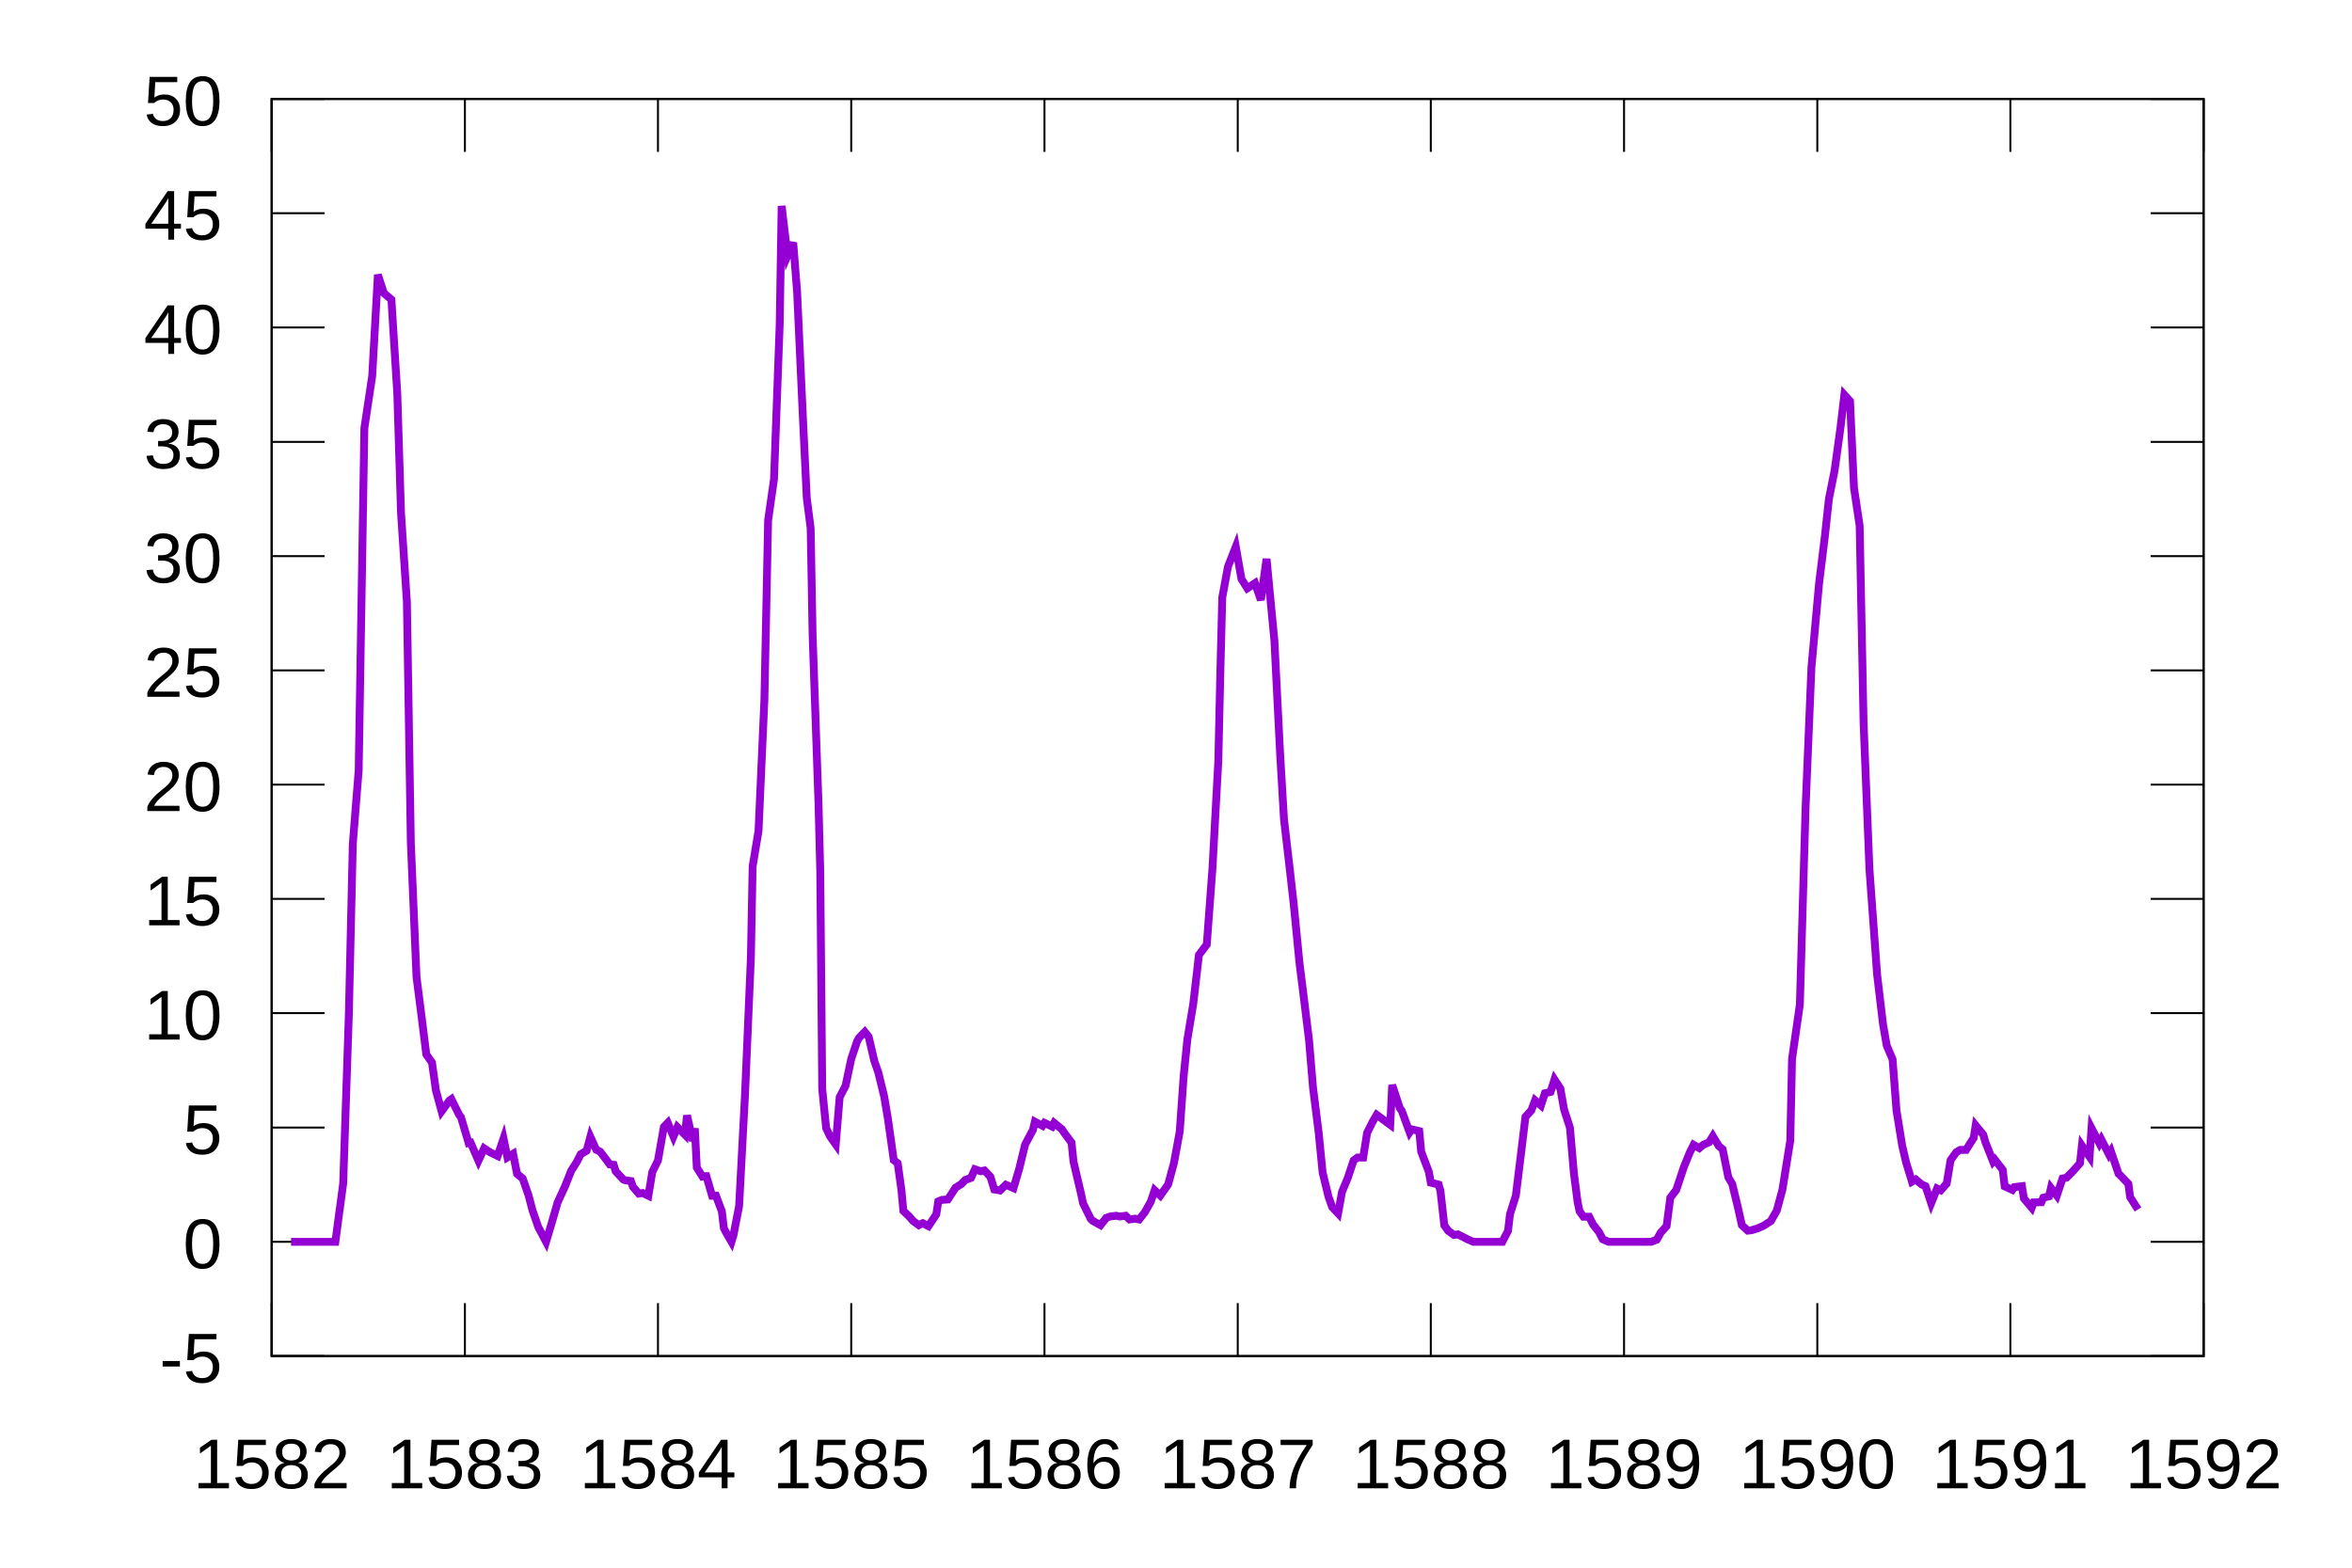
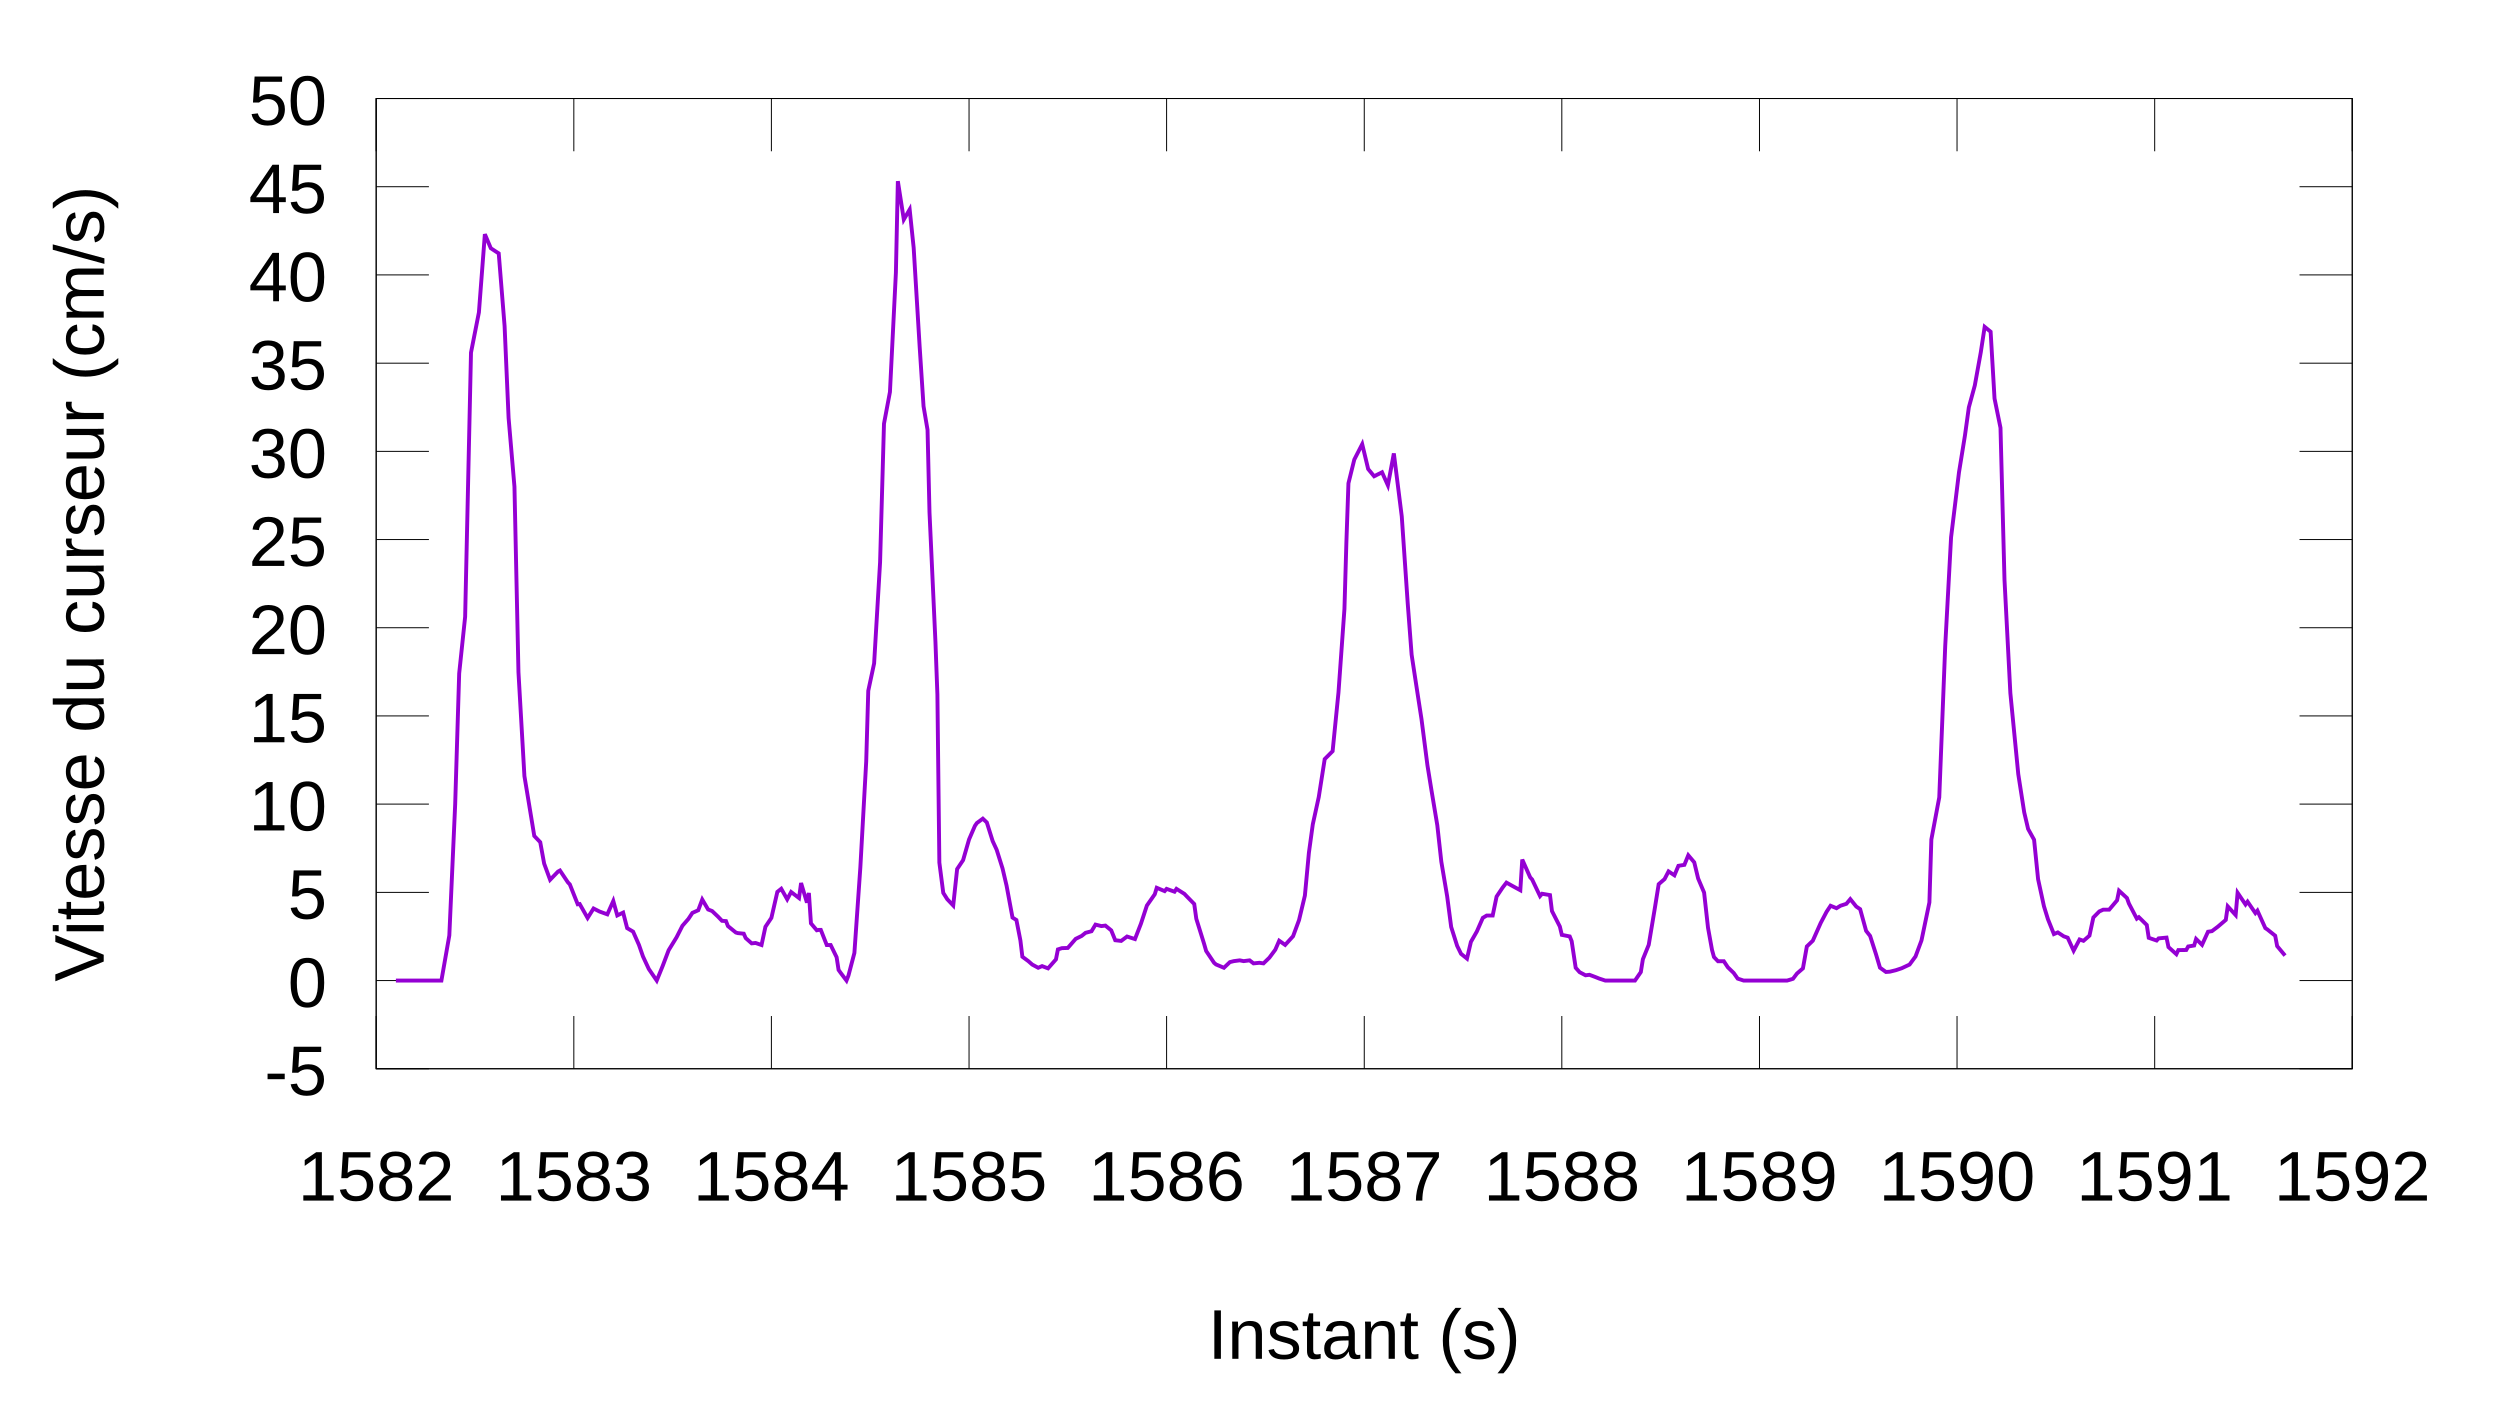
- <svg xmlns="http://www.w3.org/2000/svg" xmlns:xlink="http://www.w3.org/1999/xlink" width="1200" height="800" viewBox="0 0 1200 800">
+ <svg xmlns="http://www.w3.org/2000/svg" xmlns:xlink="http://www.w3.org/1999/xlink" width="2560" height="1440" viewBox="0 0 2560 1440">
  <g id="gnuplot_canvas">
-     <rect x="0" y="0" width="1200" height="800" fill="none" />
+     <rect x="0" y="0" width="2560" height="1440" fill="none" />
    <defs>
      <circle id="gpDot" r="0.5" stroke-width="0.5" />
-       <path id="gpPt0" stroke-width="0.074" stroke="currentColor" d="M-1,0 h2 M0,-1 v2" />
-       <path id="gpPt1" stroke-width="0.074" stroke="currentColor" d="M-1,-1 L1,1 M1,-1 L-1,1" />
-       <path id="gpPt2" stroke-width="0.074" stroke="currentColor" d="M-1,0 L1,0 M0,-1 L0,1 M-1,-1 L1,1 M-1,1 L1,-1" />
-       <rect id="gpPt3" stroke-width="0.074" stroke="currentColor" x="-1" y="-1" width="2" height="2" />
-       <rect id="gpPt4" stroke-width="0.074" stroke="currentColor" fill="currentColor" x="-1" y="-1" width="2" height="2" />
-       <circle id="gpPt5" stroke-width="0.074" stroke="currentColor" cx="0" cy="0" r="1" />
+       <path id="gpPt0" stroke-width="0.037" stroke="currentColor" d="M-1,0 h2 M0,-1 v2" />
+       <path id="gpPt1" stroke-width="0.037" stroke="currentColor" d="M-1,-1 L1,1 M1,-1 L-1,1" />
+       <path id="gpPt2" stroke-width="0.037" stroke="currentColor" d="M-1,0 L1,0 M0,-1 L0,1 M-1,-1 L1,1 M-1,1 L1,-1" />
+       <rect id="gpPt3" stroke-width="0.037" stroke="currentColor" x="-1" y="-1" width="2" height="2" />
+       <rect id="gpPt4" stroke-width="0.037" stroke="currentColor" fill="currentColor" x="-1" y="-1" width="2" height="2" />
+       <circle id="gpPt5" stroke-width="0.037" stroke="currentColor" cx="0" cy="0" r="1" />
      <use xlink:href="#gpPt5" id="gpPt6" fill="currentColor" stroke="none" />
-       <path id="gpPt7" stroke-width="0.074" stroke="currentColor" d="M0,-1.33 L-1.33,0.67 L1.33,0.67 z" />
+       <path id="gpPt7" stroke-width="0.037" stroke="currentColor" d="M0,-1.33 L-1.33,0.67 L1.33,0.67 z" />
      <use xlink:href="#gpPt7" id="gpPt8" fill="currentColor" stroke="none" />
      <use xlink:href="#gpPt7" id="gpPt9" stroke="currentColor" transform="rotate(180)" />
      <use xlink:href="#gpPt9" id="gpPt10" fill="currentColor" stroke="none" />
      <use xlink:href="#gpPt3" id="gpPt11" stroke="currentColor" transform="rotate(45)" />
      <use xlink:href="#gpPt11" id="gpPt12" fill="currentColor" stroke="none" />
-       <path id="gpPt13" stroke-width="0.074" stroke="currentColor" d="M0,1.330 L1.265,0.411 L0.782,-1.067 L-0.782,-1.076 L-1.265,0.411 z" />
+       <path id="gpPt13" stroke-width="0.037" stroke="currentColor" d="M0,1.330 L1.265,0.411 L0.782,-1.067 L-0.782,-1.076 L-1.265,0.411 z" />
      <use xlink:href="#gpPt13" id="gpPt14" fill="currentColor" stroke="none" />
      <filter id="textbox" filterUnits="objectBoundingBox" x="0" y="0" height="1" width="1">
        <feFlood flood-color="white" flood-opacity="1" result="bgnd" />
        <feComposite in="SourceGraphic" in2="bgnd" operator="atop" />
      </filter>
      <filter id="greybox" filterUnits="objectBoundingBox" x="0" y="0" height="1" width="1">
        <feFlood flood-color="lightgrey" flood-opacity="1" result="grey" />
        <feComposite in="SourceGraphic" in2="grey" operator="atop" />
      </filter>
    </defs>
    <g fill="none" color="white" stroke="currentColor" stroke-width="1.00" stroke-linecap="butt" stroke-linejoin="miter">
</g>
    <g fill="none" color="black" stroke="currentColor" stroke-width="1.00" stroke-linecap="butt" stroke-linejoin="miter">
-       <path stroke="black" d="M138.6,692.0 L165.6,692.0 M1124.3,692.0 L1097.3,692.0  " />
-       <g transform="translate(113.4,705.5)" stroke="none" fill="black" font-family="Arial" font-size="36.00" text-anchor="end">
+       <path stroke="black" d="M385.2,1094.4 L439.2,1094.4 M2408.7,1094.4 L2354.7,1094.4  " />
+       <g transform="translate(334.8,1121.4)" stroke="none" fill="black" font-family="Arial" font-size="72.00" text-anchor="end">
        <text>
          <tspan font-family="Arial">-5</tspan>
        </text>
      </g>
    </g>
    <g fill="none" color="black" stroke="currentColor" stroke-width="1.00" stroke-linecap="butt" stroke-linejoin="miter">
-       <path stroke="black" d="M138.6,633.7 L165.6,633.7 M1124.3,633.7 L1097.3,633.7  " />
-       <g transform="translate(113.4,647.2)" stroke="none" fill="black" font-family="Arial" font-size="36.00" text-anchor="end">
+       <path stroke="black" d="M385.2,1004.1 L439.2,1004.1 M2408.7,1004.1 L2354.7,1004.1  " />
+       <g transform="translate(334.8,1031.1)" stroke="none" fill="black" font-family="Arial" font-size="72.00" text-anchor="end">
        <text>
          <tspan font-family="Arial"> 0</tspan>
        </text>
      </g>
    </g>
    <g fill="none" color="black" stroke="currentColor" stroke-width="1.00" stroke-linecap="butt" stroke-linejoin="miter">
-       <path stroke="black" d="M138.6,575.4 L165.6,575.4 M1124.3,575.4 L1097.3,575.4  " />
-       <g transform="translate(113.4,588.9)" stroke="none" fill="black" font-family="Arial" font-size="36.00" text-anchor="end">
+       <path stroke="black" d="M385.2,913.8 L439.2,913.8 M2408.7,913.8 L2354.7,913.8  " />
+       <g transform="translate(334.8,940.8)" stroke="none" fill="black" font-family="Arial" font-size="72.00" text-anchor="end">
        <text>
          <tspan font-family="Arial"> 5</tspan>
        </text>
      </g>
    </g>
    <g fill="none" color="black" stroke="currentColor" stroke-width="1.00" stroke-linecap="butt" stroke-linejoin="miter">
-       <path stroke="black" d="M138.6,517.0 L165.6,517.0 M1124.3,517.0 L1097.3,517.0  " />
-       <g transform="translate(113.4,530.5)" stroke="none" fill="black" font-family="Arial" font-size="36.00" text-anchor="end">
+       <path stroke="black" d="M385.2,823.4 L439.2,823.4 M2408.7,823.4 L2354.7,823.4  " />
+       <g transform="translate(334.8,850.4)" stroke="none" fill="black" font-family="Arial" font-size="72.00" text-anchor="end">
        <text>
          <tspan font-family="Arial"> 10</tspan>
        </text>
      </g>
    </g>
    <g fill="none" color="black" stroke="currentColor" stroke-width="1.00" stroke-linecap="butt" stroke-linejoin="miter">
-       <path stroke="black" d="M138.6,458.7 L165.6,458.7 M1124.3,458.7 L1097.3,458.7  " />
-       <g transform="translate(113.4,472.2)" stroke="none" fill="black" font-family="Arial" font-size="36.00" text-anchor="end">
+       <path stroke="black" d="M385.2,733.1 L439.2,733.1 M2408.7,733.1 L2354.7,733.1  " />
+       <g transform="translate(334.8,760.1)" stroke="none" fill="black" font-family="Arial" font-size="72.00" text-anchor="end">
        <text>
          <tspan font-family="Arial"> 15</tspan>
        </text>
      </g>
    </g>
    <g fill="none" color="black" stroke="currentColor" stroke-width="1.00" stroke-linecap="butt" stroke-linejoin="miter">
-       <path stroke="black" d="M138.6,400.4 L165.6,400.4 M1124.3,400.4 L1097.3,400.4  " />
-       <g transform="translate(113.4,413.9)" stroke="none" fill="black" font-family="Arial" font-size="36.00" text-anchor="end">
+       <path stroke="black" d="M385.2,642.8 L439.2,642.8 M2408.7,642.8 L2354.7,642.8  " />
+       <g transform="translate(334.8,669.8)" stroke="none" fill="black" font-family="Arial" font-size="72.00" text-anchor="end">
        <text>
          <tspan font-family="Arial"> 20</tspan>
        </text>
      </g>
    </g>
    <g fill="none" color="black" stroke="currentColor" stroke-width="1.00" stroke-linecap="butt" stroke-linejoin="miter">
-       <path stroke="black" d="M138.6,342.1 L165.6,342.1 M1124.3,342.1 L1097.3,342.1  " />
-       <g transform="translate(113.4,355.6)" stroke="none" fill="black" font-family="Arial" font-size="36.00" text-anchor="end">
+       <path stroke="black" d="M385.2,552.5 L439.2,552.5 M2408.7,552.5 L2354.7,552.5  " />
+       <g transform="translate(334.8,579.5)" stroke="none" fill="black" font-family="Arial" font-size="72.00" text-anchor="end">
        <text>
          <tspan font-family="Arial"> 25</tspan>
        </text>
      </g>
    </g>
    <g fill="none" color="black" stroke="currentColor" stroke-width="1.00" stroke-linecap="butt" stroke-linejoin="miter">
-       <path stroke="black" d="M138.6,283.8 L165.6,283.8 M1124.3,283.8 L1097.3,283.8  " />
-       <g transform="translate(113.4,297.3)" stroke="none" fill="black" font-family="Arial" font-size="36.00" text-anchor="end">
+       <path stroke="black" d="M385.2,462.2 L439.2,462.2 M2408.7,462.2 L2354.7,462.2  " />
+       <g transform="translate(334.8,489.2)" stroke="none" fill="black" font-family="Arial" font-size="72.00" text-anchor="end">
        <text>
          <tspan font-family="Arial"> 30</tspan>
        </text>
      </g>
    </g>
    <g fill="none" color="black" stroke="currentColor" stroke-width="1.00" stroke-linecap="butt" stroke-linejoin="miter">
-       <path stroke="black" d="M138.6,225.5 L165.6,225.5 M1124.3,225.5 L1097.3,225.5  " />
-       <g transform="translate(113.4,239.0)" stroke="none" fill="black" font-family="Arial" font-size="36.00" text-anchor="end">
+       <path stroke="black" d="M385.2,371.9 L439.2,371.9 M2408.7,371.9 L2354.7,371.9  " />
+       <g transform="translate(334.8,398.9)" stroke="none" fill="black" font-family="Arial" font-size="72.00" text-anchor="end">
        <text>
          <tspan font-family="Arial"> 35</tspan>
        </text>
      </g>
    </g>
    <g fill="none" color="black" stroke="currentColor" stroke-width="1.00" stroke-linecap="butt" stroke-linejoin="miter">
-       <path stroke="black" d="M138.6,167.1 L165.6,167.1 M1124.3,167.1 L1097.3,167.1  " />
-       <g transform="translate(113.4,180.6)" stroke="none" fill="black" font-family="Arial" font-size="36.00" text-anchor="end">
+       <path stroke="black" d="M385.2,281.5 L439.2,281.5 M2408.7,281.5 L2354.7,281.5  " />
+       <g transform="translate(334.8,308.5)" stroke="none" fill="black" font-family="Arial" font-size="72.00" text-anchor="end">
        <text>
          <tspan font-family="Arial"> 40</tspan>
        </text>
      </g>
    </g>
    <g fill="none" color="black" stroke="currentColor" stroke-width="1.00" stroke-linecap="butt" stroke-linejoin="miter">
-       <path stroke="black" d="M138.6,108.8 L165.6,108.8 M1124.3,108.8 L1097.3,108.8  " />
-       <g transform="translate(113.4,122.3)" stroke="none" fill="black" font-family="Arial" font-size="36.00" text-anchor="end">
+       <path stroke="black" d="M385.2,191.2 L439.2,191.2 M2408.7,191.2 L2354.7,191.2  " />
+       <g transform="translate(334.8,218.2)" stroke="none" fill="black" font-family="Arial" font-size="72.00" text-anchor="end">
        <text>
          <tspan font-family="Arial"> 45</tspan>
        </text>
      </g>
    </g>
    <g fill="none" color="black" stroke="currentColor" stroke-width="1.00" stroke-linecap="butt" stroke-linejoin="miter">
-       <path stroke="black" d="M138.6,50.5 L165.6,50.5 M1124.3,50.5 L1097.3,50.5  " />
-       <g transform="translate(113.4,64.0)" stroke="none" fill="black" font-family="Arial" font-size="36.00" text-anchor="end">
+       <path stroke="black" d="M385.2,100.9 L439.2,100.9 M2408.7,100.9 L2354.7,100.9  " />
+       <g transform="translate(334.8,127.9)" stroke="none" fill="black" font-family="Arial" font-size="72.00" text-anchor="end">
        <text>
          <tspan font-family="Arial"> 50</tspan>
        </text>
      </g>
    </g>
    <g fill="none" color="black" stroke="currentColor" stroke-width="1.00" stroke-linecap="butt" stroke-linejoin="miter">
-       <path stroke="black" d="M138.6,692.0 L138.6,665.0 M138.6,50.5 L138.6,77.5  " />
-       <g transform="translate(138.6,759.5)" stroke="none" fill="black" font-family="Arial" font-size="36.00" text-anchor="middle">
+       <path stroke="black" d="M385.2,1094.4 L385.2,1040.4 M385.2,100.9 L385.2,154.9  " />
+       <g transform="translate(385.2,1229.4)" stroke="none" fill="black" font-family="Arial" font-size="72.00" text-anchor="middle">
        <text>
          <tspan font-family="Arial"> 1582</tspan>
        </text>
      </g>
    </g>
    <g fill="none" color="black" stroke="currentColor" stroke-width="1.00" stroke-linecap="butt" stroke-linejoin="miter">
-       <path stroke="black" d="M237.2,692.0 L237.2,665.0 M237.2,50.5 L237.2,77.5  " />
-       <g transform="translate(237.2,759.5)" stroke="none" fill="black" font-family="Arial" font-size="36.00" text-anchor="middle">
+       <path stroke="black" d="M587.6,1094.4 L587.6,1040.4 M587.6,100.9 L587.6,154.9  " />
+       <g transform="translate(587.6,1229.4)" stroke="none" fill="black" font-family="Arial" font-size="72.00" text-anchor="middle">
        <text>
          <tspan font-family="Arial"> 1583</tspan>
        </text>
      </g>
    </g>
    <g fill="none" color="black" stroke="currentColor" stroke-width="1.00" stroke-linecap="butt" stroke-linejoin="miter">
-       <path stroke="black" d="M335.7,692.0 L335.7,665.0 M335.7,50.5 L335.7,77.5  " />
-       <g transform="translate(335.7,759.5)" stroke="none" fill="black" font-family="Arial" font-size="36.00" text-anchor="middle">
+       <path stroke="black" d="M789.9,1094.4 L789.9,1040.4 M789.9,100.9 L789.9,154.9  " />
+       <g transform="translate(789.9,1229.4)" stroke="none" fill="black" font-family="Arial" font-size="72.00" text-anchor="middle">
        <text>
          <tspan font-family="Arial"> 1584</tspan>
        </text>
      </g>
    </g>
    <g fill="none" color="black" stroke="currentColor" stroke-width="1.00" stroke-linecap="butt" stroke-linejoin="miter">
-       <path stroke="black" d="M434.3,692.0 L434.3,665.0 M434.3,50.5 L434.3,77.5  " />
-       <g transform="translate(434.3,759.5)" stroke="none" fill="black" font-family="Arial" font-size="36.00" text-anchor="middle">
+       <path stroke="black" d="M992.3,1094.4 L992.3,1040.4 M992.3,100.9 L992.3,154.9  " />
+       <g transform="translate(992.3,1229.4)" stroke="none" fill="black" font-family="Arial" font-size="72.00" text-anchor="middle">
        <text>
          <tspan font-family="Arial"> 1585</tspan>
        </text>
      </g>
    </g>
    <g fill="none" color="black" stroke="currentColor" stroke-width="1.00" stroke-linecap="butt" stroke-linejoin="miter">
-       <path stroke="black" d="M532.9,692.0 L532.9,665.0 M532.9,50.5 L532.9,77.5  " />
-       <g transform="translate(532.9,759.5)" stroke="none" fill="black" font-family="Arial" font-size="36.00" text-anchor="middle">
+       <path stroke="black" d="M1194.6,1094.4 L1194.6,1040.4 M1194.6,100.9 L1194.6,154.9  " />
+       <g transform="translate(1194.6,1229.4)" stroke="none" fill="black" font-family="Arial" font-size="72.00" text-anchor="middle">
        <text>
          <tspan font-family="Arial"> 1586</tspan>
        </text>
      </g>
    </g>
    <g fill="none" color="black" stroke="currentColor" stroke-width="1.00" stroke-linecap="butt" stroke-linejoin="miter">
-       <path stroke="black" d="M631.5,692.0 L631.5,665.0 M631.5,50.5 L631.5,77.5  " />
-       <g transform="translate(631.5,759.5)" stroke="none" fill="black" font-family="Arial" font-size="36.00" text-anchor="middle">
+       <path stroke="black" d="M1397.0,1094.4 L1397.0,1040.4 M1397.0,100.9 L1397.0,154.9  " />
+       <g transform="translate(1397.0,1229.4)" stroke="none" fill="black" font-family="Arial" font-size="72.00" text-anchor="middle">
        <text>
          <tspan font-family="Arial"> 1587</tspan>
        </text>
      </g>
    </g>
    <g fill="none" color="black" stroke="currentColor" stroke-width="1.00" stroke-linecap="butt" stroke-linejoin="miter">
-       <path stroke="black" d="M730.0,692.0 L730.0,665.0 M730.0,50.5 L730.0,77.5  " />
-       <g transform="translate(730.0,759.5)" stroke="none" fill="black" font-family="Arial" font-size="36.00" text-anchor="middle">
+       <path stroke="black" d="M1599.3,1094.4 L1599.3,1040.4 M1599.3,100.9 L1599.3,154.9  " />
+       <g transform="translate(1599.3,1229.4)" stroke="none" fill="black" font-family="Arial" font-size="72.00" text-anchor="middle">
        <text>
          <tspan font-family="Arial"> 1588</tspan>
        </text>
      </g>
    </g>
    <g fill="none" color="black" stroke="currentColor" stroke-width="1.00" stroke-linecap="butt" stroke-linejoin="miter">
-       <path stroke="black" d="M828.6,692.0 L828.6,665.0 M828.6,50.5 L828.6,77.5  " />
-       <g transform="translate(828.6,759.5)" stroke="none" fill="black" font-family="Arial" font-size="36.00" text-anchor="middle">
+       <path stroke="black" d="M1801.7,1094.4 L1801.7,1040.4 M1801.7,100.9 L1801.7,154.9  " />
+       <g transform="translate(1801.7,1229.4)" stroke="none" fill="black" font-family="Arial" font-size="72.00" text-anchor="middle">
        <text>
          <tspan font-family="Arial"> 1589</tspan>
        </text>
      </g>
    </g>
    <g fill="none" color="black" stroke="currentColor" stroke-width="1.00" stroke-linecap="butt" stroke-linejoin="miter">
-       <path stroke="black" d="M927.2,692.0 L927.2,665.0 M927.2,50.5 L927.2,77.5  " />
-       <g transform="translate(927.2,759.5)" stroke="none" fill="black" font-family="Arial" font-size="36.00" text-anchor="middle">
+       <path stroke="black" d="M2004.0,1094.4 L2004.0,1040.4 M2004.0,100.9 L2004.0,154.9  " />
+       <g transform="translate(2004.0,1229.4)" stroke="none" fill="black" font-family="Arial" font-size="72.00" text-anchor="middle">
        <text>
          <tspan font-family="Arial"> 1590</tspan>
        </text>
      </g>
    </g>
    <g fill="none" color="black" stroke="currentColor" stroke-width="1.00" stroke-linecap="butt" stroke-linejoin="miter">
-       <path stroke="black" d="M1025.7,692.0 L1025.7,665.0 M1025.7,50.5 L1025.7,77.5  " />
-       <g transform="translate(1025.7,759.5)" stroke="none" fill="black" font-family="Arial" font-size="36.00" text-anchor="middle">
+       <path stroke="black" d="M2206.4,1094.4 L2206.4,1040.4 M2206.4,100.9 L2206.4,154.9  " />
+       <g transform="translate(2206.4,1229.4)" stroke="none" fill="black" font-family="Arial" font-size="72.00" text-anchor="middle">
        <text>
          <tspan font-family="Arial"> 1591</tspan>
        </text>
      </g>
    </g>
    <g fill="none" color="black" stroke="currentColor" stroke-width="1.00" stroke-linecap="butt" stroke-linejoin="miter">
-       <path stroke="black" d="M1124.3,692.0 L1124.3,665.0 M1124.3,50.5 L1124.3,77.5  " />
-       <g transform="translate(1124.3,759.5)" stroke="none" fill="black" font-family="Arial" font-size="36.00" text-anchor="middle">
+       <path stroke="black" d="M2408.7,1094.4 L2408.7,1040.4 M2408.7,100.9 L2408.7,154.9  " />
+       <g transform="translate(2408.7,1229.4)" stroke="none" fill="black" font-family="Arial" font-size="72.00" text-anchor="middle">
        <text>
          <tspan font-family="Arial"> 1592</tspan>
        </text>
      </g>
    </g>
    <g fill="none" color="black" stroke="currentColor" stroke-width="1.00" stroke-linecap="butt" stroke-linejoin="miter">
</g>
    <g fill="none" color="black" stroke="currentColor" stroke-width="1.00" stroke-linecap="butt" stroke-linejoin="miter">
-       <path stroke="black" d="M138.6,50.5 L138.6,692.0 L1124.3,692.0 L1124.3,50.5 L138.6,50.5 Z  " />
+       <path stroke="black" d="M385.2,100.9 L385.2,1094.4 L2408.7,1094.4 L2408.7,100.9 L385.2,100.9 Z  " />
+     </g>
+     <g fill="none" color="black" stroke="currentColor" stroke-width="1.00" stroke-linecap="butt" stroke-linejoin="miter">
+       <g transform="translate(106.2,597.7) rotate(270)" stroke="none" fill="black" font-family="Arial" font-size="72.00" text-anchor="middle">
+         <text>
+           <tspan font-family="Arial">Vitesse du curseur (cm/s)</tspan>
+         </text>
+       </g>
+     </g>
+     <g fill="none" color="black" stroke="currentColor" stroke-width="1.00" stroke-linecap="butt" stroke-linejoin="miter">
+       <g transform="translate(1396.9,1391.4)" stroke="none" fill="black" font-family="Arial" font-size="72.00" text-anchor="middle">
+         <text>
+           <tspan font-family="Arial">Instant (s)</tspan>
+         </text>
+       </g>
    </g>
    <g fill="none" color="black" stroke="currentColor" stroke-width="1.00" stroke-linecap="butt" stroke-linejoin="miter">
</g>
    <g id="gnuplot_plot_1">
-       <g fill="none" color="white" stroke="black" stroke-width="4.00" stroke-linecap="butt" stroke-linejoin="miter">
+       <g fill="none" color="white" stroke="currentColor" stroke-width="4.00" stroke-linecap="butt" stroke-linejoin="miter">
</g>
      <g fill="none" color="black" stroke="currentColor" stroke-width="4.00" stroke-linecap="butt" stroke-linejoin="miter">
-         <path stroke="rgb(148,   0, 211)" d="M148.5,633.7 L151.4,633.7 L153.4,633.7 L156.3,633.7 L158.3,633.7 L160.3,633.7 L161.3,633.7 L165.2,633.7   L166.2,633.7 L170.1,633.7 L171.1,633.7 L175.1,603.9 L178.0,517.1 L180.0,430.7 L183.0,393.1 L185.9,218.5   L189.9,191.9 L192.8,140.2 L195.8,149.5 L199.7,152.9 L202.7,200.9 L204.6,261.7 L207.6,307.2 L209.6,429.8   L212.5,498.5 L214.5,514.1 L217.5,538.1 L220.4,542.2 L222.4,556.4 L225.3,567.1 L229.3,561.6 L230.3,560.9   L234.2,568.8 L235.2,570.1 L239.1,583.3 L240.1,583.1 L244.1,592.3 L247.0,586.0 L250.0,588.0 L253.9,589.9   L256.9,581.0 L258.9,590.6 L261.8,588.8 L263.8,599.0 L266.7,601.4 L269.7,610.1 L271.7,617.7 L274.6,626.1   L278.6,633.7 L281.5,624.0 L284.5,613.6 L288.4,605.1 L291.4,597.5 L294.3,592.9 L296.3,589.0 L299.3,587.2   L301.2,580.1 L304.2,586.7 L306.2,587.7 L309.1,591.5 L311.1,594.2 L313.1,594.4 L314.1,597.7 L318.0,601.9   L319.0,602.3 L321.9,602.7 L322.9,605.6 L325.9,609.1 L327.9,608.8 L330.8,610.2 L332.8,598.1 L335.7,592.2   L338.7,575.1 L340.7,573.0 L343.6,580.0 L345.6,575.2 L349.5,579.1 L350.5,569.2 L353.5,582.2 L354.5,575.8   L355.5,595.8 L358.4,600.4 L359.4,600.2 L360.4,600.2 L363.3,610.2 L364.3,610.2 L365.3,610.2 L368.3,618.2   L369.3,626.7 L370.2,628.5 L373.2,633.7 L374.2,630.4 L377.1,615.4 L380.1,558.8 L383.1,488.8 L384.0,442.1   L387.0,424.0 L390.0,357.1 L391.9,265.5 L394.9,244.5 L397.8,165.6 L398.8,105.1 L401.8,130.5 L404.7,123.8   L406.7,149.2 L409.7,214.3 L411.6,254.0 L413.6,269.6 L414.6,324.1 L417.6,409.9 L418.5,444.7 L419.5,555.7   L421.5,575.7 L423.5,579.9 L426.4,584.0 L428.4,559.9 L431.4,554.1 L434.3,540.4 L437.3,531.4 L438.3,529.6   L441.2,526.6 L443.2,529.1 L446.1,541.5 L448.1,547.2 L451.1,559.5 L453.0,570.8 L456.0,592.0 L458.0,593.6   L459.9,607.2 L460.9,617.9 L463.9,620.8 L465.9,623.1 L468.8,625.2 L470.8,624.2 L473.7,625.7 L477.7,619.7   L478.7,613.1 L480.6,612.3 L483.6,612.1 L487.5,606.1 L490.5,604.2 L492.5,602.1 L495.4,601.1 L497.4,596.7   L500.4,597.7 L502.3,597.3 L505.3,600.5 L507.3,607.0 L510.2,607.5 L513.2,604.6 L517.1,606.3 L520.1,596.1   L523.0,584.1 L527.0,576.6 L528.0,572.4 L531.9,574.5 L532.9,573.0 L536.8,574.9 L537.8,573.0 L541.8,576.3   L542.7,577.7 L546.7,583.1 L547.7,592.8 L551.6,609.4 L552.6,614.1 L556.5,622.0 L557.5,623.0 L561.5,625.2   L564.4,621.5 L566.4,620.8 L569.4,620.4 L571.3,620.8 L574.3,620.4 L576.3,622.3 L579.2,621.9 L581.2,622.3   L584.1,618.6 L587.1,613.3 L589.1,607.4 L592.0,610.1 L596.0,604.4 L598.9,593.7 L601.9,577.5 L603.9,549.2   L605.8,530.4 L608.8,512.3 L611.7,487.3 L615.7,482.0 L618.6,443.2 L621.6,388.1 L622.6,343.9 L623.6,304.9   L626.5,289.2 L630.5,279.0 L633.4,295.5 L636.4,300.2 L640.3,297.6 L643.3,306.2 L646.2,285.2 L650.2,326.8   L653.1,384.3 L655.1,418.2 L658.1,444.0 L660.0,460.8 L663.0,491.4 L665.0,507.4 L667.9,531.0 L669.9,555.0   L672.8,578.1 L674.8,598.3 L677.8,610.7 L679.7,616.0 L682.7,619.2 L684.7,608.2 L687.6,601.2 L690.6,592.2   L692.6,590.7 L695.5,590.7 L697.5,578.1 L700.4,572.3 L702.4,568.9 L705.4,571.1 L709.3,574.0 L710.3,553.7   L714.2,565.5 L715.2,566.9 L719.2,577.8 L720.2,576.3 L724.1,577.2 L725.1,587.7 L729.0,598.0 L730.0,603.5   L734.0,604.5 L734.9,607.6 L736.9,625.3 L738.9,628.1 L741.8,630.2 L743.8,629.9 L746.8,631.4 L748.7,632.4   L751.7,633.7 L753.7,633.7 L756.6,633.7 L758.6,633.7 L761.6,633.7 L763.5,633.7 L766.5,633.7 L769.4,628.1   L770.4,619.6 L773.4,610.1 L776.3,586.4 L778.3,569.9 L781.3,566.6 L783.2,561.5 L786.2,564.1 L788.2,557.9   L791.1,557.2 L793.1,550.9 L796.1,555.5 L798.0,566.2 L801.0,575.5 L803.0,598.7 L804.9,613.4 L805.9,618.1   L807.9,620.9 L810.8,620.9 L812.8,624.9 L815.8,628.7 L817.7,632.4 L820.7,633.7 L822.7,633.7 L825.6,633.7   L827.6,633.7 L830.6,633.7 L832.5,633.7 L835.5,633.7 L837.5,633.7 L840.4,633.7 L842.4,633.7 L845.3,632.6   L847.3,629.0 L850.3,625.7 L852.2,611.2 L855.2,607.3 L859.1,595.6 L862.1,588.2 L864.1,584.2 L867.0,585.9   L869.0,584.2 L872.0,582.9 L873.9,579.8 L876.9,584.8 L878.9,586.5 L881.8,600.8 L883.8,604.2 L886.7,616.2   L888.7,625.2 L891.7,628.0 L893.6,627.8 L896.6,626.9 L899.6,625.6 L903.5,623.1 L906.5,617.8 L909.4,607.1   L913.4,582.1 L914.3,540.4 L918.3,512.6 L921.2,412.5 L924.2,340.6 L928.1,297.7 L931.1,273.3 L933.1,254.7   L936.0,240.2 L939.0,218.4 L941.0,201.5 L943.9,204.7 L945.9,248.9 L948.8,268.3 L950.8,368.7 L953.8,443.6   L957.7,497.2 L960.7,522.5 L962.6,533.5 L965.6,540.6 L967.6,566.7 L970.5,584.6 L972.5,593.2 L975.5,603.0   L977.4,601.9 L980.4,604.4 L982.4,605.3 L985.3,614.0 L988.3,606.5 L990.2,607.4 L993.2,604.0 L995.2,592.0   L998.1,588.0 L1000.1,586.8 L1003.1,586.8 L1007.0,580.6 L1008.0,574.3 L1011.9,579.1 L1012.9,582.7 L1016.9,592.8   L1017.8,591.8 L1021.8,597.0 L1022.8,605.4 L1026.7,607.2 L1027.7,605.8 L1031.6,605.3 L1032.6,611.6 L1036.6,616.3   L1037.6,613.6 L1041.5,613.5 L1042.5,611.2 L1045.4,610.5 L1046.4,606.2 L1049.4,610.1 L1052.3,601.4 L1054.3,601.0   L1057.3,598.0 L1061.2,593.6 L1062.2,584.6 L1066.1,590.3 L1067.1,575.7 L1071.1,583.4 L1072.1,581.5 L1076.0,589.1   L1077.0,587.5 L1080.9,599.0 L1081.9,599.9 L1085.9,604.1 L1086.8,610.9 L1090.8,617.2  " />
+         <path stroke="rgb(148,   0, 211)" d="M405.4,1004.1 L411.5,1004.1 L415.6,1004.1 L421.6,1004.1 L425.7,1004.1 L429.7,1004.1 L431.7,1004.1 L439.8,1004.1   L441.9,1004.1 L450.0,1004.1 L452.0,1004.1 L460.1,957.9 L466.1,823.6 L470.2,689.6 L476.3,631.6 L482.3,361.1   L490.4,319.9 L496.5,239.8 L502.6,254.2 L510.7,259.5 L516.7,333.9 L520.8,428.0 L526.8,498.4 L530.9,688.3   L537.0,794.7 L541.0,818.9 L547.1,856.0 L553.2,862.4 L557.2,884.3 L563.3,900.9 L571.4,892.5 L573.4,891.4   L581.5,903.5 L583.5,905.6 L591.6,926.0 L593.6,925.7 L601.7,940.0 L607.8,930.3 L613.9,933.4 L621.9,936.3   L628.0,922.6 L632.1,937.4 L638.1,934.5 L642.2,950.4 L648.3,954.0 L654.3,967.6 L658.4,979.4 L664.4,992.3   L672.5,1004.1 L678.6,989.1 L684.7,973.0 L692.8,959.8 L698.8,948.0 L704.9,941.0 L709.0,934.8 L715.0,932.1   L719.1,921.1 L725.1,931.3 L729.2,932.9 L735.3,938.7 L739.3,942.9 L743.4,943.2 L745.4,948.3 L753.5,954.9   L755.5,955.5 L761.6,956.1 L763.6,960.6 L769.7,966.0 L773.7,965.6 L779.8,967.7 L783.8,949.0 L789.9,939.9   L796.0,913.3 L800.0,910.1 L806.1,920.9 L810.1,913.4 L818.2,919.6 L820.3,904.2 L826.3,924.3 L828.3,914.4   L830.4,945.5 L836.4,952.6 L838.5,952.2 L840.5,952.2 L846.6,967.7 L848.6,967.7 L850.6,967.7 L856.7,980.2   L858.7,993.2 L860.7,996.0 L866.8,1004.1 L868.8,999.0 L874.9,975.8 L881.0,888.1 L887.0,779.7 L889.1,707.4   L895.1,679.3 L901.2,575.8 L905.2,433.9 L911.3,401.4 L917.4,279.1 L919.4,185.5 L925.5,224.8 L931.5,214.5   L935.6,253.8 L941.7,354.6 L945.7,416.0 L949.8,440.2 L951.8,524.6 L957.9,657.5 L959.9,711.4 L961.9,883.3   L965.9,914.3 L970.0,920.8 L976.1,927.2 L980.1,889.9 L986.2,880.8 L992.3,859.6 L998.3,845.7 L1000.3,842.8   L1006.4,838.3 L1010.5,842.2 L1016.5,861.3 L1020.6,870.2 L1026.6,889.3 L1030.7,906.8 L1036.8,939.6 L1040.8,942.1   L1044.9,963.1 L1046.9,979.7 L1053.0,984.2 L1057.0,987.7 L1063.1,991.0 L1067.1,989.3 L1073.2,991.6 L1081.3,982.4   L1083.3,972.2 L1087.4,970.9 L1093.4,970.7 L1101.5,961.4 L1107.6,958.4 L1111.6,955.2 L1117.7,953.6 L1121.8,946.8   L1127.8,948.3 L1131.9,947.8 L1137.9,952.7 L1142.0,962.8 L1148.1,963.5 L1154.1,959.0 L1162.2,961.6 L1168.3,945.9   L1174.4,927.3 L1182.5,915.7 L1184.5,909.1 L1192.6,912.5 L1194.6,910.2 L1202.7,913.1 L1204.7,910.2 L1212.8,915.3   L1214.8,917.4 L1222.9,925.7 L1225.0,940.8 L1233.0,966.5 L1235.1,973.8 L1243.2,985.9 L1245.2,987.6 L1253.3,991.0   L1259.4,985.2 L1263.4,984.2 L1269.5,983.4 L1273.5,984.2 L1279.6,983.4 L1283.6,986.5 L1289.7,985.9 L1293.8,986.5   L1299.8,980.7 L1305.9,972.5 L1309.9,963.3 L1316.0,967.6 L1324.1,958.7 L1330.2,942.2 L1336.2,917.1 L1340.3,873.3   L1344.3,844.1 L1350.4,816.2 L1356.5,777.3 L1364.6,769.2 L1370.6,709.1 L1376.7,623.7 L1378.7,555.2 L1380.8,494.9   L1386.8,470.6 L1394.9,454.8 L1401.0,480.3 L1407.1,487.7 L1415.2,483.6 L1421.2,497.0 L1427.3,464.3 L1435.4,528.8   L1441.5,617.8 L1445.5,670.4 L1451.6,710.4 L1455.6,736.3 L1461.7,783.7 L1465.7,808.5 L1471.8,845.1 L1475.9,882.3   L1481.9,917.9 L1486.0,949.2 L1492.1,968.5 L1496.1,976.7 L1502.2,981.6 L1506.2,964.5 L1512.3,953.8 L1518.4,939.9   L1522.4,937.5 L1528.5,937.5 L1532.5,918.1 L1538.6,909.0 L1542.6,903.8 L1548.7,907.2 L1556.8,911.6 L1558.8,880.2   L1566.9,898.4 L1568.9,900.6 L1577.0,917.6 L1579.1,915.2 L1587.2,916.6 L1589.2,932.9 L1597.3,948.8 L1599.3,957.3   L1607.4,958.9 L1609.4,963.8 L1613.5,991.0 L1617.5,995.5 L1623.6,998.7 L1627.6,998.2 L1633.7,1000.5 L1637.7,1002.1   L1643.8,1004.1 L1647.9,1004.1 L1653.9,1004.1 L1658.0,1004.1 L1664.1,1004.1 L1668.1,1004.1 L1674.2,1004.1 L1680.2,995.4   L1682.3,982.3 L1688.3,967.5 L1694.4,930.9 L1698.5,905.4 L1704.5,900.2 L1708.6,892.3 L1714.6,896.3 L1718.7,886.6   L1724.8,885.6 L1728.8,875.8 L1734.9,883.0 L1738.9,899.6 L1745.0,914.0 L1749.0,950.0 L1753.1,972.7 L1755.1,980.0   L1759.2,984.3 L1765.2,984.3 L1769.3,990.5 L1775.3,996.3 L1779.4,1002.1 L1785.5,1004.1 L1789.5,1004.1 L1795.6,1004.1   L1799.6,1004.1 L1805.7,1004.1 L1809.7,1004.1 L1815.8,1004.1 L1819.9,1004.1 L1825.9,1004.1 L1830.0,1004.1 L1836.0,1002.3   L1840.1,996.9 L1846.2,991.6 L1850.2,969.2 L1856.3,963.3 L1864.4,945.1 L1870.4,933.7 L1874.5,927.5 L1880.6,930.0   L1884.6,927.5 L1890.7,925.5 L1894.7,920.7 L1900.8,928.3 L1904.8,931.0 L1910.9,953.2 L1915.0,958.4 L1921.0,977.1   L1925.1,990.9 L1931.2,995.3 L1935.2,995.0 L1941.3,993.5 L1947.3,991.5 L1955.4,987.7 L1961.5,979.4 L1967.6,963.0   L1975.7,924.1 L1977.7,859.7 L1985.8,816.5 L1991.9,661.5 L1997.9,550.2 L2006.0,483.7 L2012.1,446.0 L2016.1,417.1   L2022.2,394.7 L2028.3,360.9 L2032.3,334.7 L2038.4,339.7 L2042.4,408.1 L2048.5,438.1 L2052.6,593.7 L2058.6,709.7   L2066.7,792.7 L2072.8,831.9 L2076.8,848.9 L2082.9,859.9 L2087.0,900.3 L2093.0,928.0 L2097.1,941.3 L2103.2,956.5   L2107.2,954.8 L2113.3,958.8 L2117.3,960.2 L2123.4,973.5 L2129.5,962.0 L2133.5,963.4 L2139.6,958.1 L2143.6,939.5   L2149.7,933.3 L2153.7,931.5 L2159.8,931.5 L2167.9,921.9 L2169.9,912.1 L2178.0,919.6 L2180.0,925.2 L2188.1,940.7   L2190.2,939.2 L2198.3,947.2 L2200.3,960.3 L2208.4,963.1 L2210.4,960.9 L2218.5,960.1 L2220.5,969.8 L2228.6,977.1   L2230.6,972.9 L2238.7,972.8 L2240.7,969.2 L2246.8,968.2 L2248.8,961.5 L2254.9,967.5 L2261.0,954.1 L2265.0,953.5   L2271.1,948.9 L2279.2,942.0 L2281.2,928.1 L2289.3,937.0 L2291.3,914.2 L2299.4,926.2 L2301.5,923.3 L2309.5,935.0   L2311.6,932.5 L2319.7,950.4 L2321.7,951.7 L2329.8,958.2 L2331.8,968.8 L2339.9,978.5  " />
      </g>
    </g>
    <g fill="none" color="white" stroke="rgb(148,   0, 211)" stroke-width="2.00" stroke-linecap="butt" stroke-linejoin="miter">
</g>
    <g fill="none" color="black" stroke="currentColor" stroke-width="2.00" stroke-linecap="butt" stroke-linejoin="miter">
</g>
    <g fill="none" color="black" stroke="black" stroke-width="1.00" stroke-linecap="butt" stroke-linejoin="miter">
</g>
    <g fill="none" color="black" stroke="currentColor" stroke-width="1.00" stroke-linecap="butt" stroke-linejoin="miter">
-       <path stroke="black" d="M138.6,50.5 L138.6,692.0 L1124.3,692.0 L1124.3,50.5 L138.6,50.5 Z  " />
+       <path stroke="black" d="M385.2,100.9 L385.2,1094.4 L2408.7,1094.4 L2408.7,100.9 L385.2,100.9 Z  " />
    </g>
    <g fill="none" color="black" stroke="currentColor" stroke-width="1.00" stroke-linecap="butt" stroke-linejoin="miter">
</g>
  </g>
</svg>
